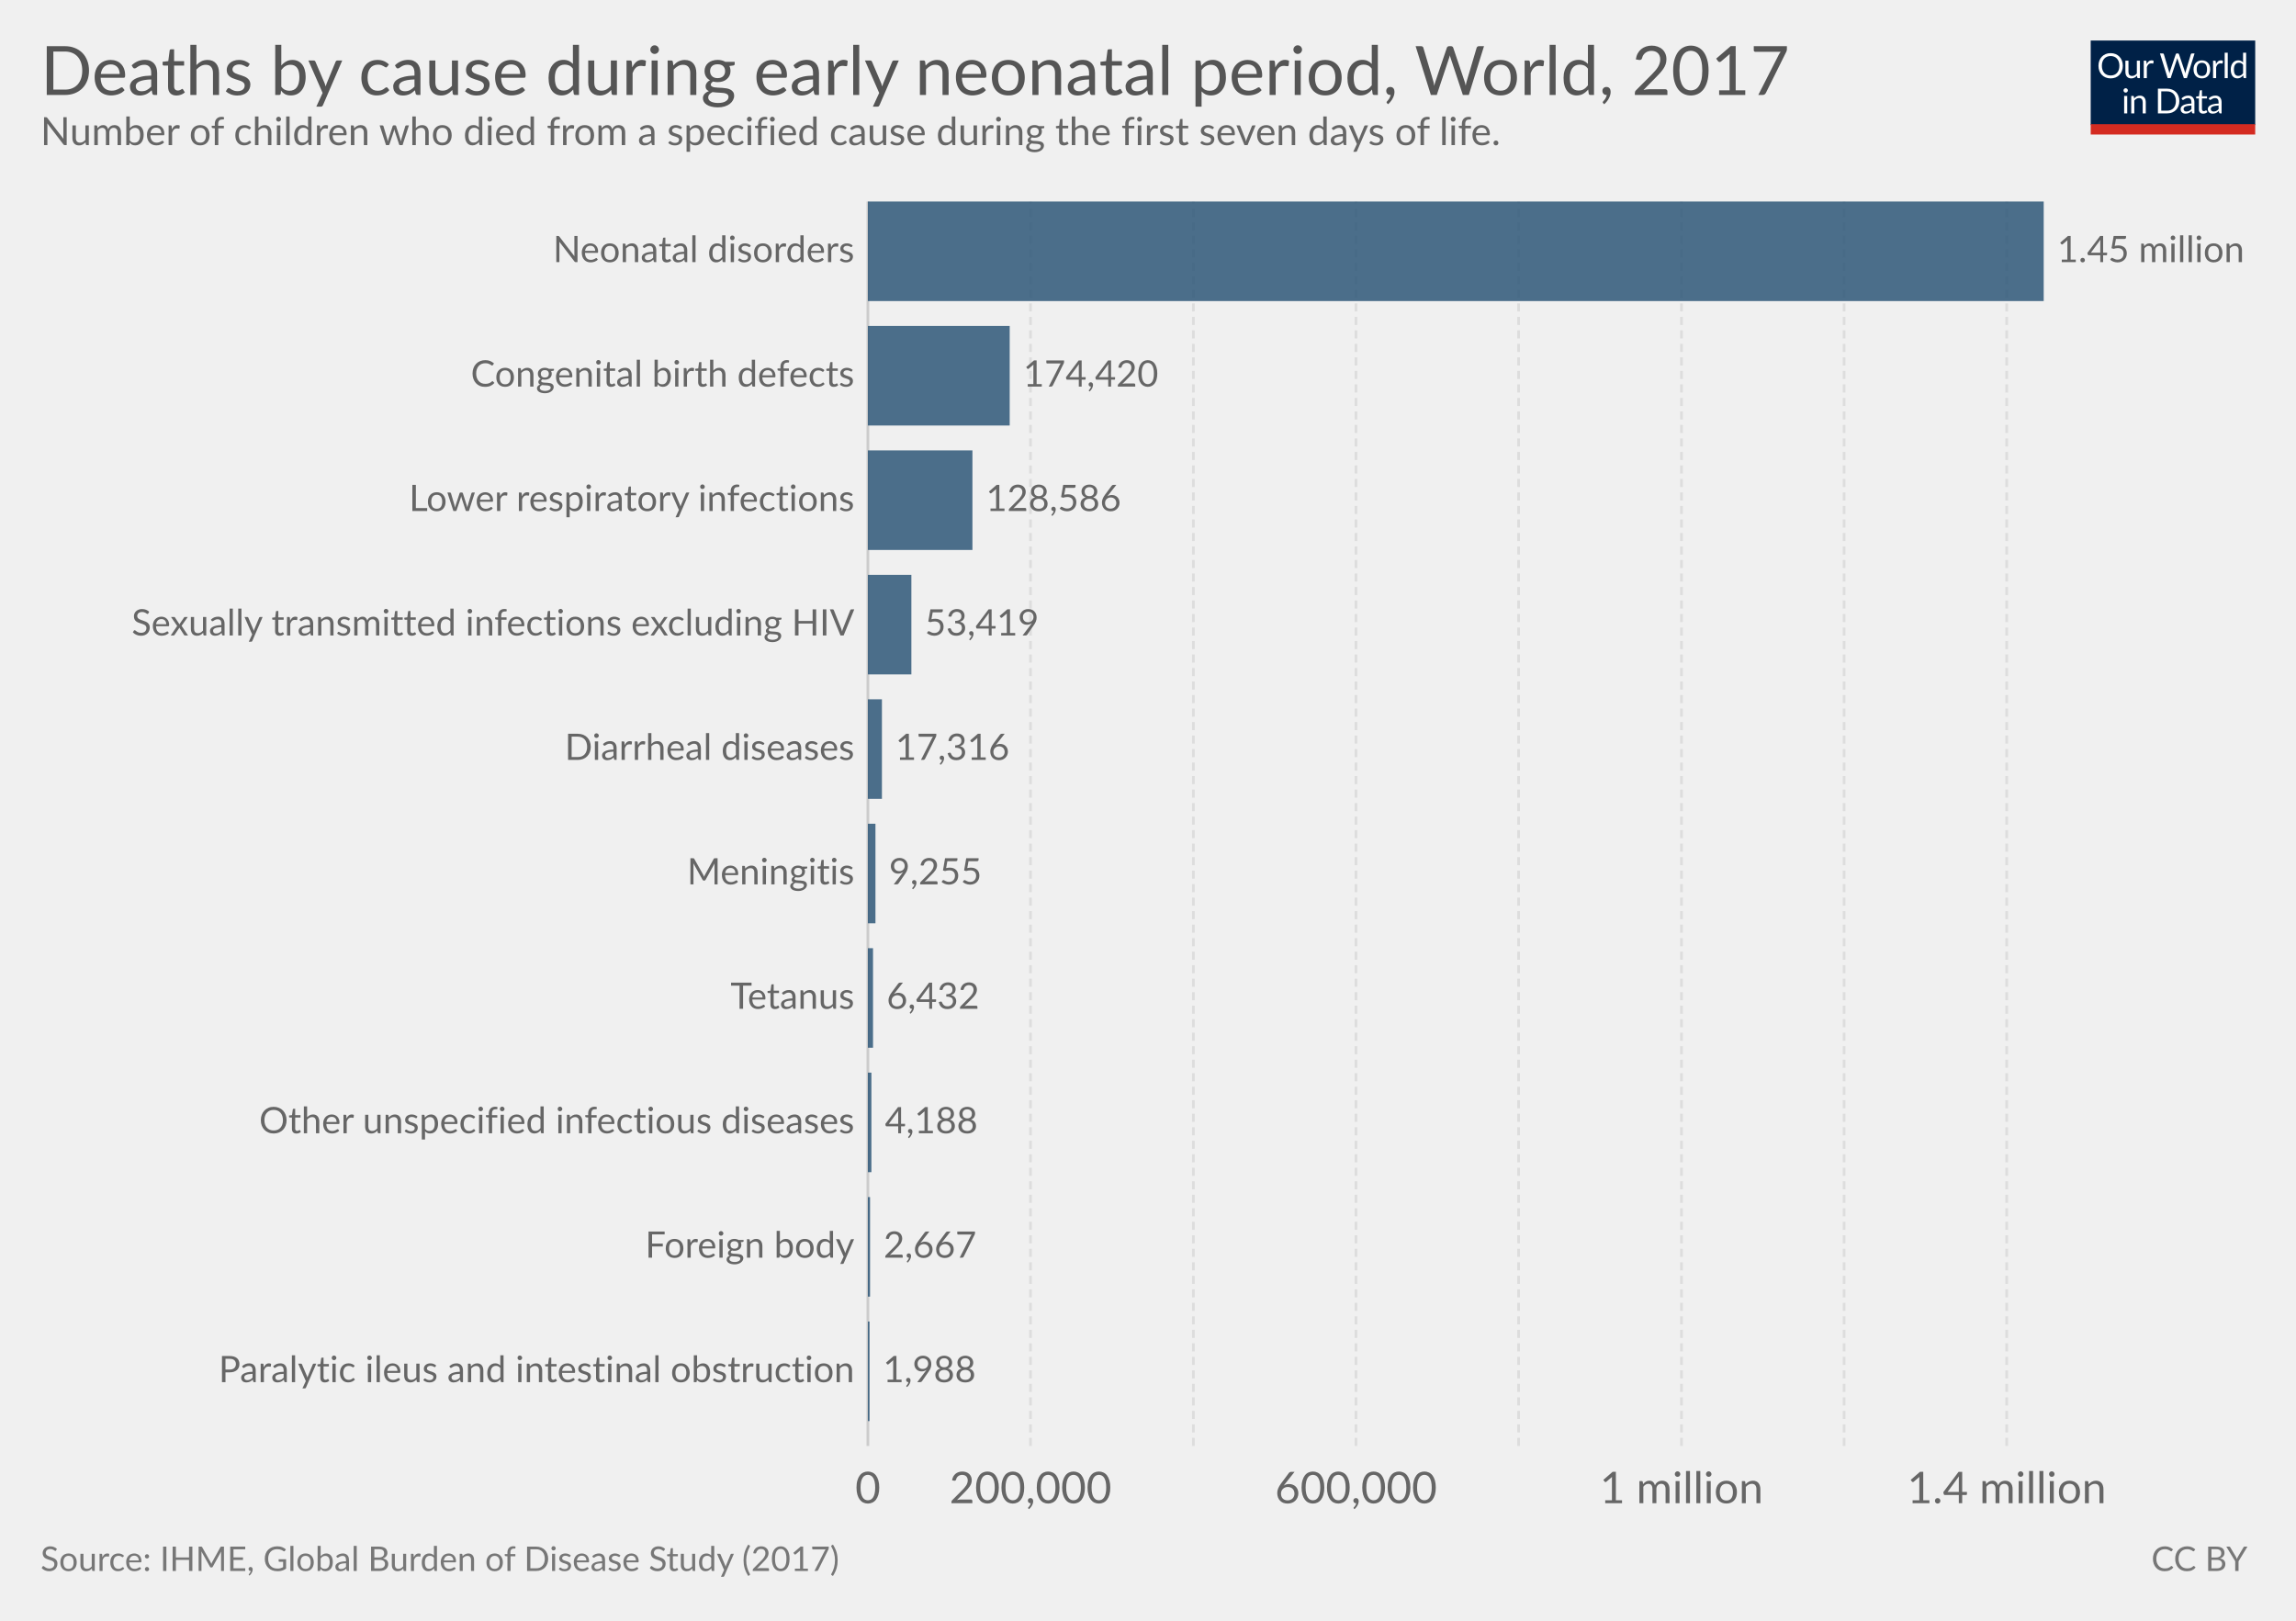
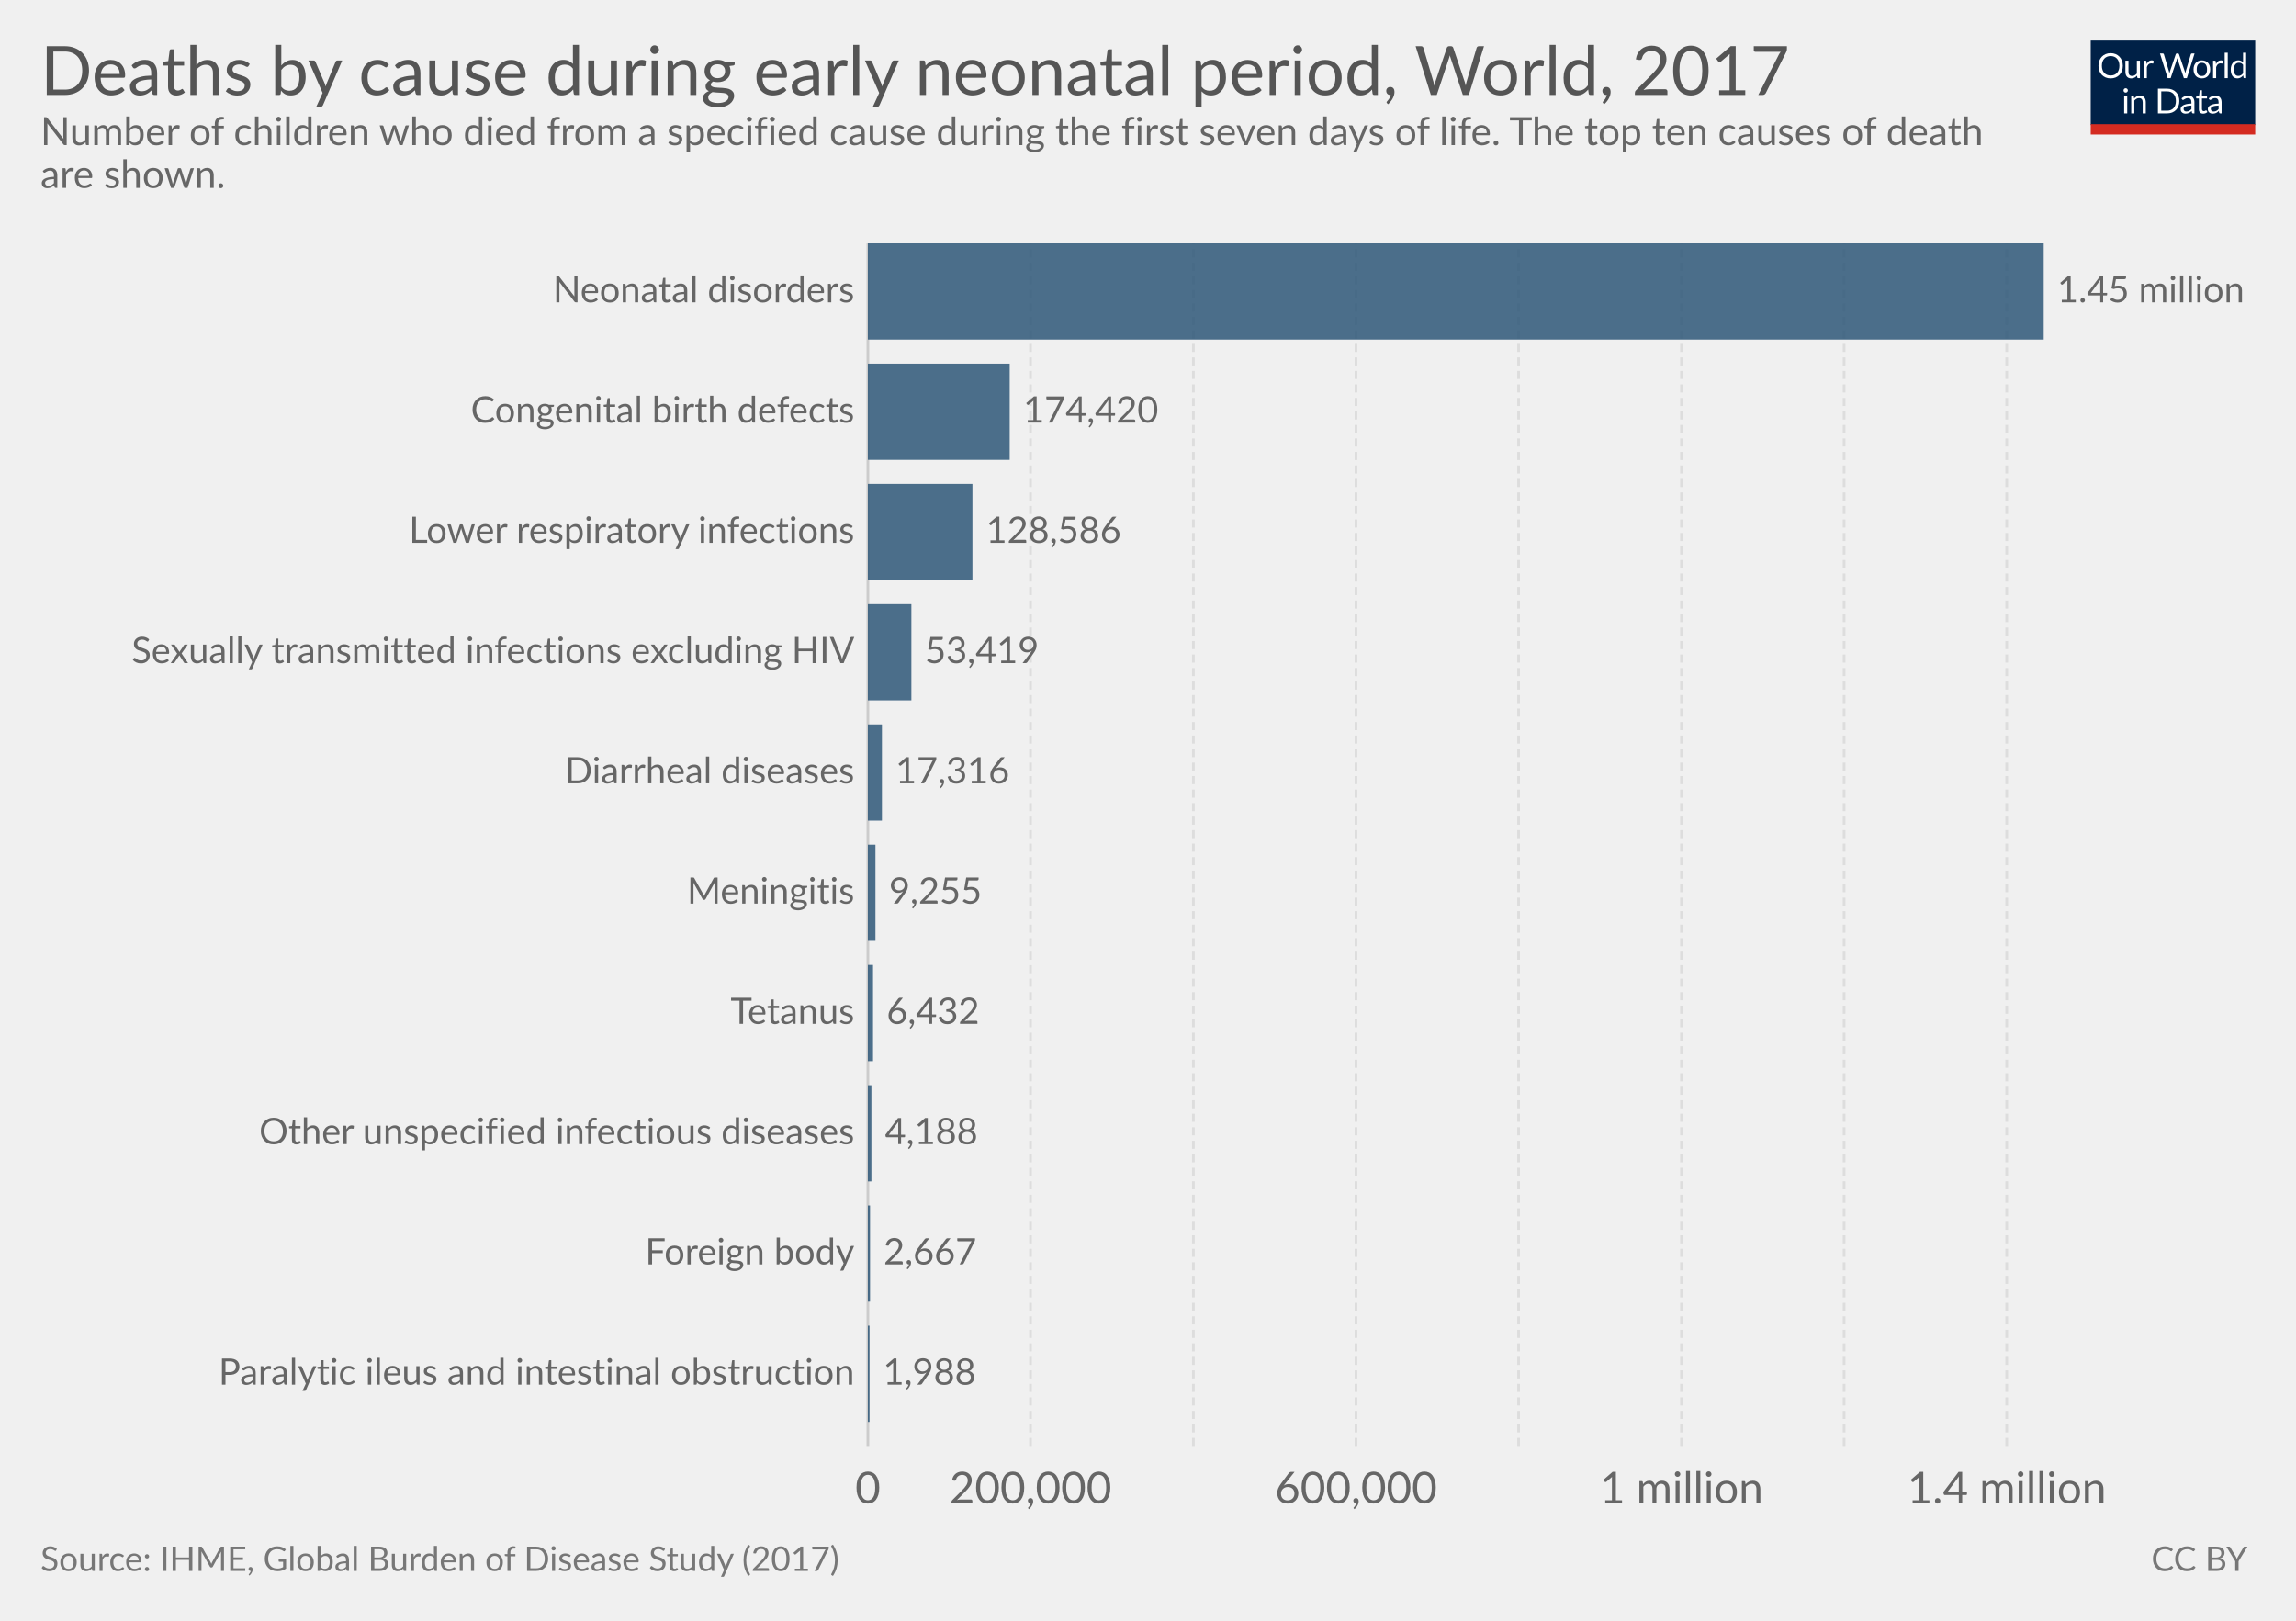
<svg xmlns="http://www.w3.org/2000/svg" version="1.1" style="font-family:Lato, 'Helvetica Neue', Helvetica, Arial, sans-serif;font-size:18px;background-color:white;text-rendering:optimizeLegibility;-webkit-font-smoothing:antialiased" width="850" height="600">
  <g class="HeaderView">
    <g transform="translate(774, 15) scale(0.29)">
      <svg width="210" height="120" viewBox="0 0 210 120" fill="none">
        <g clip-path="url(#clip0)">
          <path d="M0 0H210V107.89H0V0Z" fill="#002147" />
          <path d="M40.979 32.248C40.979 34.609 40.605 36.78 39.857 38.76C39.109 40.725 38.053 42.419 36.689 43.842C35.325 45.265 33.682 46.372 31.761 47.164C29.854 47.941 27.742 48.33 25.425 48.33C23.107 48.33 20.995 47.941 19.089 47.164C17.182 46.372 15.547 45.265 14.183 43.842C12.819 42.419 11.763 40.725 11.015 38.76C10.267 36.78 9.893 34.609 9.893 32.248C9.893 29.887 10.267 27.723 11.015 25.758C11.763 23.778 12.819 22.077 14.183 20.654C15.547 19.217 17.182 18.102 19.089 17.31C20.995 16.518 23.107 16.122 25.425 16.122C27.742 16.122 29.854 16.518 31.761 17.31C33.682 18.102 35.325 19.217 36.689 20.654C38.053 22.077 39.109 23.778 39.857 25.758C40.605 27.723 40.979 29.887 40.979 32.248ZM36.601 32.248C36.601 30.312 36.337 28.574 35.809 27.034C35.281 25.494 34.533 24.196 33.565 23.14C32.597 22.069 31.423 21.248 30.045 20.676C28.666 20.104 27.126 19.818 25.425 19.818C23.738 19.818 22.205 20.104 20.827 20.676C19.448 21.248 18.267 22.069 17.285 23.14C16.317 24.196 15.569 25.494 15.041 27.034C14.513 28.574 14.249 30.312 14.249 32.248C14.249 34.184 14.513 35.922 15.041 37.462C15.569 38.987 16.317 40.285 17.285 41.356C18.267 42.412 19.448 43.226 20.827 43.798C22.205 44.355 23.738 44.634 25.425 44.634C27.126 44.634 28.666 44.355 30.045 43.798C31.423 43.226 32.597 42.412 33.565 41.356C34.533 40.285 35.281 38.987 35.809 37.462C36.337 35.922 36.601 34.184 36.601 32.248ZM62.823 25.714V48H60.491C59.934 48 59.582 47.729 59.435 47.186L59.127 44.788C58.159 45.859 57.074 46.724 55.871 47.384C54.669 48.029 53.29 48.352 51.735 48.352C50.518 48.352 49.44 48.154 48.501 47.758C47.577 47.347 46.8 46.775 46.169 46.042C45.539 45.309 45.062 44.421 44.739 43.38C44.431 42.339 44.277 41.187 44.277 39.926V25.714H48.193V39.926C48.193 41.613 48.575 42.918 49.337 43.842C50.115 44.766 51.295 45.228 52.879 45.228C54.038 45.228 55.116 44.957 56.113 44.414C57.125 43.857 58.057 43.094 58.907 42.126V25.714H62.823ZM71.43 30.18C72.135 28.655 73 27.467 74.027 26.616C75.053 25.751 76.307 25.318 77.789 25.318C78.258 25.318 78.705 25.369 79.131 25.472C79.571 25.575 79.959 25.736 80.297 25.956L80.011 28.882C79.923 29.249 79.703 29.432 79.351 29.432C79.145 29.432 78.845 29.388 78.449 29.3C78.053 29.212 77.605 29.168 77.107 29.168C76.403 29.168 75.772 29.271 75.215 29.476C74.672 29.681 74.181 29.989 73.741 30.4C73.315 30.796 72.927 31.295 72.575 31.896C72.237 32.483 71.929 33.157 71.651 33.92V48H67.713V25.714H69.957C70.382 25.714 70.675 25.795 70.837 25.956C70.998 26.117 71.108 26.396 71.167 26.792L71.43 30.18ZM132.589 16.474L122.755 48H118.927L110.941 23.954C110.867 23.719 110.794 23.47 110.721 23.206C110.662 22.942 110.596 22.663 110.523 22.37C110.449 22.663 110.376 22.942 110.303 23.206C110.23 23.47 110.156 23.719 110.083 23.954L102.053 48H98.225L88.391 16.474H91.933C92.314 16.474 92.629 16.569 92.879 16.76C93.143 16.951 93.311 17.193 93.385 17.486L99.897 39.398C99.999 39.794 100.095 40.219 100.183 40.674C100.285 41.129 100.381 41.613 100.469 42.126C100.571 41.613 100.674 41.129 100.777 40.674C100.894 40.205 101.019 39.779 101.151 39.398L108.565 17.486C108.653 17.237 108.821 17.009 109.071 16.804C109.335 16.584 109.65 16.474 110.017 16.474H111.249C111.63 16.474 111.938 16.569 112.173 16.76C112.407 16.951 112.583 17.193 112.701 17.486L120.093 39.398C120.225 39.779 120.342 40.19 120.445 40.63C120.562 41.07 120.672 41.532 120.775 42.016C120.848 41.532 120.929 41.07 121.017 40.63C121.105 40.19 121.2 39.779 121.303 39.398L127.837 17.486C127.91 17.222 128.072 16.987 128.321 16.782C128.585 16.577 128.9 16.474 129.267 16.474H132.589ZM141.94 25.362C143.568 25.362 145.034 25.633 146.34 26.176C147.645 26.719 148.76 27.489 149.684 28.486C150.608 29.483 151.312 30.693 151.796 32.116C152.294 33.524 152.544 35.101 152.544 36.846C152.544 38.606 152.294 40.19 151.796 41.598C151.312 43.006 150.608 44.209 149.684 45.206C148.76 46.203 147.645 46.973 146.34 47.516C145.034 48.044 143.568 48.308 141.94 48.308C140.297 48.308 138.816 48.044 137.496 47.516C136.19 46.973 135.076 46.203 134.152 45.206C133.228 44.209 132.516 43.006 132.018 41.598C131.534 40.19 131.292 38.606 131.292 36.846C131.292 35.101 131.534 33.524 132.018 32.116C132.516 30.693 133.228 29.483 134.152 28.486C135.076 27.489 136.19 26.719 137.496 26.176C138.816 25.633 140.297 25.362 141.94 25.362ZM141.94 45.25C144.14 45.25 145.782 44.517 146.868 43.05C147.953 41.569 148.496 39.508 148.496 36.868C148.496 34.213 147.953 32.145 146.868 30.664C145.782 29.183 144.14 28.442 141.94 28.442C140.825 28.442 139.85 28.633 139.014 29.014C138.192 29.395 137.503 29.945 136.946 30.664C136.403 31.383 135.992 32.27 135.714 33.326C135.45 34.367 135.318 35.548 135.318 36.868C135.318 39.508 135.86 41.569 136.946 43.05C138.046 44.517 139.71 45.25 141.94 45.25ZM159.908 30.18C160.612 28.655 161.478 27.467 162.504 26.616C163.531 25.751 164.785 25.318 166.266 25.318C166.736 25.318 167.183 25.369 167.608 25.472C168.048 25.575 168.437 25.736 168.774 25.956L168.488 28.882C168.4 29.249 168.18 29.432 167.828 29.432C167.623 29.432 167.322 29.388 166.926 29.3C166.53 29.212 166.083 29.168 165.584 29.168C164.88 29.168 164.25 29.271 163.692 29.476C163.15 29.681 162.658 29.989 162.218 30.4C161.793 30.796 161.404 31.295 161.052 31.896C160.715 32.483 160.407 33.157 160.128 33.92V48H156.19V25.714H158.434C158.86 25.714 159.153 25.795 159.314 25.956C159.476 26.117 159.586 26.396 159.644 26.792L159.908 30.18ZM174.946 15.594V48H171.03V15.594H174.946ZM194.496 31.016C193.763 30.033 192.971 29.351 192.12 28.97C191.269 28.574 190.316 28.376 189.26 28.376C187.192 28.376 185.601 29.117 184.486 30.598C183.371 32.079 182.814 34.191 182.814 36.934C182.814 38.386 182.939 39.633 183.188 40.674C183.437 41.701 183.804 42.551 184.288 43.226C184.772 43.886 185.366 44.37 186.07 44.678C186.774 44.986 187.573 45.14 188.468 45.14C189.759 45.14 190.881 44.847 191.834 44.26C192.802 43.673 193.689 42.845 194.496 41.774V31.016ZM198.412 15.594V48H196.08C195.523 48 195.171 47.729 195.024 47.186L194.672 44.48C193.719 45.624 192.633 46.548 191.416 47.252C190.199 47.956 188.791 48.308 187.192 48.308C185.916 48.308 184.757 48.066 183.716 47.582C182.675 47.083 181.787 46.357 181.054 45.404C180.321 44.451 179.756 43.263 179.36 41.84C178.964 40.417 178.766 38.782 178.766 36.934C178.766 35.291 178.986 33.766 179.426 32.358C179.866 30.935 180.497 29.703 181.318 28.662C182.139 27.621 183.144 26.807 184.332 26.22C185.535 25.619 186.884 25.318 188.38 25.318C189.744 25.318 190.91 25.553 191.878 26.022C192.861 26.477 193.733 27.115 194.496 27.936V15.594H198.412ZM46.614 70.714V93H42.698V70.714H46.614ZM47.45 63.718C47.45 64.099 47.369 64.459 47.208 64.796C47.061 65.119 46.856 65.412 46.592 65.676C46.343 65.925 46.042 66.123 45.69 66.27C45.352 66.417 44.993 66.49 44.612 66.49C44.23 66.49 43.871 66.417 43.534 66.27C43.211 66.123 42.925 65.925 42.676 65.676C42.426 65.412 42.228 65.119 42.082 64.796C41.935 64.459 41.862 64.099 41.862 63.718C41.862 63.337 41.935 62.977 42.082 62.64C42.228 62.288 42.426 61.987 42.676 61.738C42.925 61.474 43.211 61.269 43.534 61.122C43.871 60.975 44.23 60.902 44.612 60.902C44.993 60.902 45.352 60.975 45.69 61.122C46.042 61.269 46.343 61.474 46.592 61.738C46.856 61.987 47.061 62.288 47.208 62.64C47.369 62.977 47.45 63.337 47.45 63.718ZM55.424 73.948C55.908 73.405 56.422 72.914 56.964 72.474C57.507 72.034 58.079 71.66 58.68 71.352C59.296 71.029 59.941 70.787 60.616 70.626C61.306 70.45 62.046 70.362 62.838 70.362C64.055 70.362 65.126 70.567 66.05 70.978C66.989 71.374 67.766 71.946 68.382 72.694C69.013 73.427 69.49 74.315 69.812 75.356C70.135 76.397 70.296 77.549 70.296 78.81V93H66.358V78.81C66.358 77.123 65.969 75.818 65.192 74.894C64.43 73.955 63.264 73.486 61.694 73.486C60.535 73.486 59.45 73.765 58.438 74.322C57.441 74.879 56.517 75.635 55.666 76.588V93H51.728V70.714H54.082C54.639 70.714 54.984 70.985 55.116 71.528L55.424 73.948ZM113.129 77.248C113.129 79.609 112.755 81.758 112.007 83.694C111.259 85.63 110.203 87.287 108.839 88.666C107.475 90.045 105.832 91.115 103.911 91.878C102.004 92.626 99.892 93 97.575 93H85.805V61.474H97.575C99.892 61.474 102.004 61.855 103.911 62.618C105.832 63.366 107.475 64.437 108.839 65.83C110.203 67.209 111.259 68.866 112.007 70.802C112.755 72.738 113.129 74.887 113.129 77.248ZM108.751 77.248C108.751 75.312 108.487 73.581 107.959 72.056C107.431 70.531 106.683 69.24 105.715 68.184C104.747 67.128 103.574 66.321 102.195 65.764C100.816 65.207 99.276 64.928 97.575 64.928H90.073V89.546H97.575C99.276 89.546 100.816 89.267 102.195 88.71C103.574 88.153 104.747 87.353 105.715 86.312C106.683 85.256 107.431 83.965 107.959 82.44C108.487 80.915 108.751 79.184 108.751 77.248ZM128.553 82.968C126.749 83.027 125.209 83.173 123.933 83.408C122.672 83.628 121.638 83.921 120.831 84.288C120.039 84.655 119.46 85.087 119.093 85.586C118.741 86.085 118.565 86.642 118.565 87.258C118.565 87.845 118.661 88.351 118.851 88.776C119.042 89.201 119.299 89.553 119.621 89.832C119.959 90.096 120.347 90.294 120.787 90.426C121.242 90.543 121.726 90.602 122.239 90.602C122.929 90.602 123.559 90.536 124.131 90.404C124.703 90.257 125.239 90.052 125.737 89.788C126.251 89.524 126.735 89.209 127.189 88.842C127.659 88.475 128.113 88.057 128.553 87.588V82.968ZM115.903 73.86C117.135 72.672 118.463 71.785 119.885 71.198C121.308 70.611 122.885 70.318 124.615 70.318C125.862 70.318 126.969 70.523 127.937 70.934C128.905 71.345 129.719 71.917 130.379 72.65C131.039 73.383 131.538 74.271 131.875 75.312C132.213 76.353 132.381 77.497 132.381 78.744V93H130.643C130.262 93 129.969 92.941 129.763 92.824C129.558 92.692 129.397 92.443 129.279 92.076L128.839 89.964C128.253 90.507 127.681 90.991 127.123 91.416C126.566 91.827 125.979 92.179 125.363 92.472C124.747 92.751 124.087 92.963 123.383 93.11C122.694 93.271 121.924 93.352 121.073 93.352C120.208 93.352 119.394 93.235 118.631 93C117.869 92.751 117.201 92.384 116.629 91.9C116.072 91.416 115.625 90.807 115.287 90.074C114.965 89.326 114.803 88.446 114.803 87.434C114.803 86.554 115.045 85.711 115.529 84.904C116.013 84.083 116.798 83.357 117.883 82.726C118.969 82.095 120.384 81.582 122.129 81.186C123.875 80.775 126.016 80.541 128.553 80.482V78.744C128.553 77.013 128.179 75.708 127.431 74.828C126.683 73.933 125.591 73.486 124.153 73.486C123.185 73.486 122.371 73.611 121.711 73.86C121.066 74.095 120.501 74.366 120.017 74.674C119.548 74.967 119.137 75.239 118.785 75.488C118.448 75.723 118.111 75.84 117.773 75.84C117.509 75.84 117.282 75.774 117.091 75.642C116.901 75.495 116.739 75.319 116.607 75.114L115.903 73.86ZM143.568 93.352C141.808 93.352 140.451 92.861 139.498 91.878C138.559 90.895 138.09 89.48 138.09 87.632V73.992H135.406C135.171 73.992 134.973 73.926 134.812 73.794C134.65 73.647 134.57 73.427 134.57 73.134V71.572L138.222 71.11L139.124 64.224C139.168 64.004 139.263 63.828 139.41 63.696C139.571 63.549 139.776 63.476 140.026 63.476H142.006V71.154H148.452V73.992H142.006V87.368C142.006 88.307 142.233 89.003 142.688 89.458C143.142 89.913 143.729 90.14 144.448 90.14C144.858 90.14 145.21 90.089 145.504 89.986C145.812 89.869 146.076 89.744 146.296 89.612C146.516 89.48 146.699 89.363 146.846 89.26C147.007 89.143 147.146 89.084 147.264 89.084C147.469 89.084 147.652 89.209 147.814 89.458L148.958 91.328C148.283 91.959 147.469 92.457 146.516 92.824C145.562 93.176 144.58 93.352 143.568 93.352ZM163.253 82.968C161.449 83.027 159.909 83.173 158.633 83.408C157.372 83.628 156.338 83.921 155.531 84.288C154.739 84.655 154.16 85.087 153.793 85.586C153.441 86.085 153.265 86.642 153.265 87.258C153.265 87.845 153.36 88.351 153.551 88.776C153.742 89.201 153.998 89.553 154.321 89.832C154.658 90.096 155.047 90.294 155.487 90.426C155.942 90.543 156.426 90.602 156.939 90.602C157.628 90.602 158.259 90.536 158.831 90.404C159.403 90.257 159.938 90.052 160.437 89.788C160.95 89.524 161.434 89.209 161.889 88.842C162.358 88.475 162.813 88.057 163.253 87.588V82.968ZM150.603 73.86C151.835 72.672 153.162 71.785 154.585 71.198C156.008 70.611 157.584 70.318 159.315 70.318C160.562 70.318 161.669 70.523 162.637 70.934C163.605 71.345 164.419 71.917 165.079 72.65C165.739 73.383 166.238 74.271 166.575 75.312C166.912 76.353 167.081 77.497 167.081 78.744V93H165.343C164.962 93 164.668 92.941 164.463 92.824C164.258 92.692 164.096 92.443 163.979 92.076L163.539 89.964C162.952 90.507 162.38 90.991 161.823 91.416C161.266 91.827 160.679 92.179 160.063 92.472C159.447 92.751 158.787 92.963 158.083 93.11C157.394 93.271 156.624 93.352 155.773 93.352C154.908 93.352 154.094 93.235 153.331 93C152.568 92.751 151.901 92.384 151.329 91.9C150.772 91.416 150.324 90.807 149.987 90.074C149.664 89.326 149.503 88.446 149.503 87.434C149.503 86.554 149.745 85.711 150.229 84.904C150.713 84.083 151.498 83.357 152.583 82.726C153.668 82.095 155.084 81.582 156.829 81.186C158.574 80.775 160.716 80.541 163.253 80.482V78.744C163.253 77.013 162.879 75.708 162.131 74.828C161.383 73.933 160.29 73.486 158.853 73.486C157.885 73.486 157.071 73.611 156.411 73.86C155.766 74.095 155.201 74.366 154.717 74.674C154.248 74.967 153.837 75.239 153.485 75.488C153.148 75.723 152.81 75.84 152.473 75.84C152.209 75.84 151.982 75.774 151.791 75.642C151.6 75.495 151.439 75.319 151.307 75.114L150.603 73.86Z" fill="white" />
          <rect y="106.789" width="210" height="13.211" fill="#D42B21" />
        </g>
        <defs>
          <clipPath id="clip0">
            <rect width="210" height="120" fill="white" />
          </clipPath>
        </defs>
      </svg>
    </g>
    <a href="https://ourworldindata.org/grapher/deaths-by-cause-during-early-neonatal-period" target="_blank">
      <text font-size="25.20" x="15.0" y="35.2" fill="#555">
        <tspan x="15" y="35.16">Deaths by cause during early neonatal period, World, 2017</tspan>
      </text>
    </a>
    <text font-size="14.40" x="15.0" y="53.7" fill="#666">
-       <tspan x="15" y="53.72">Number of children who died from a specified cause during the first seven days of life.</tspan>
+       <tspan x="15" y="53.72">Number of children who died from a specified cause during the first seven days of life. The top ten causes of death</tspan>
+       <tspan x="15" y="69.56">are shown.</tspan>
    </text>
  </g>
  <g class="DiscreteBarChart">
-     <rect x="15" y="74.6" width="810" height="481.9" opacity="0" fill="rgba(255,255,255,0)" />
+     <rect x="15" y="90.1" width="810" height="466.4" opacity="0" fill="rgba(255,255,255,0)" />
    <g class="HorizontalAxis">
      <text x="321.3" y="556.5" fill="#666" text-anchor="middle" font-size="16.2">0</text>
      <text x="381.5" y="556.5" fill="#666" text-anchor="middle" font-size="16.2">200,000</text>
      <text x="502" y="556.5" fill="#666" text-anchor="middle" font-size="16.2">600,000</text>
      <text x="622.5" y="556.5" fill="#666" text-anchor="middle" font-size="16.2">1 million</text>
      <text x="742.9" y="556.5" fill="#666" text-anchor="middle" font-size="16.2">1.4 million</text>
    </g>
    <g class="AxisGridLines">
-       <line x1="321.3" y1="535.30" x2="321.3" y2="74.60" stroke="#ccc" />
-       <line x1="381.5" y1="535.30" x2="381.5" y2="74.60" stroke="#ddd" stroke-dasharray="3,2" />
-       <line x1="441.8" y1="535.30" x2="441.8" y2="74.60" stroke="#ddd" stroke-dasharray="3,2" />
-       <line x1="502" y1="535.30" x2="502" y2="74.60" stroke="#ddd" stroke-dasharray="3,2" />
-       <line x1="562.2" y1="535.30" x2="562.2" y2="74.60" stroke="#ddd" stroke-dasharray="3,2" />
-       <line x1="622.5" y1="535.30" x2="622.5" y2="74.60" stroke="#ddd" stroke-dasharray="3,2" />
-       <line x1="682.7" y1="535.30" x2="682.7" y2="74.60" stroke="#ddd" stroke-dasharray="3,2" />
-       <line x1="742.9" y1="535.30" x2="742.9" y2="74.60" stroke="#ddd" stroke-dasharray="3,2" />
+       <line x1="321.3" y1="535.30" x2="321.3" y2="90.10" stroke="#ccc" />
+       <line x1="381.5" y1="535.30" x2="381.5" y2="90.10" stroke="#ddd" stroke-dasharray="3,2" />
+       <line x1="441.8" y1="535.30" x2="441.8" y2="90.10" stroke="#ddd" stroke-dasharray="3,2" />
+       <line x1="502" y1="535.30" x2="502" y2="90.10" stroke="#ddd" stroke-dasharray="3,2" />
+       <line x1="562.2" y1="535.30" x2="562.2" y2="90.10" stroke="#ddd" stroke-dasharray="3,2" />
+       <line x1="622.5" y1="535.30" x2="622.5" y2="90.10" stroke="#ddd" stroke-dasharray="3,2" />
+       <line x1="682.7" y1="535.30" x2="682.7" y2="90.10" stroke="#ddd" stroke-dasharray="3,2" />
+       <line x1="742.9" y1="535.30" x2="742.9" y2="90.10" stroke="#ddd" stroke-dasharray="3,2" />
    </g>
-     <g class="bar" transform="translate(0, 93.028)" style="transition:transform 200ms ease">
+     <g class="bar" transform="translate(0, 107.908)" style="transition:transform 200ms ease">
      <text x="0" y="0" transform="translate(316.306, 0)" fill="#666" dominant-baseline="middle" text-anchor="end" font-size="13.5">Neonatal disorders</text>
-       <rect x="0" y="0" transform="translate(321.3, -18.428)" width="435.3" height="36.856" fill="#2E5778" opacity="0.85" style="transition:height 200ms ease" />
+       <rect x="0" y="0" transform="translate(321.3, -17.808)" width="435.3" height="35.616" fill="#2E5778" opacity="0.85" style="transition:height 200ms ease" />
      <text x="0" y="0" transform="translate(761.6, 0)" fill="#666" dominant-baseline="middle" text-anchor="start" font-size="13.5">1.45 million</text>
    </g>
-     <g class="bar" transform="translate(0, 139.098)" style="transition:transform 200ms ease">
+     <g class="bar" transform="translate(0, 152.428)" style="transition:transform 200ms ease">
      <text x="0" y="0" transform="translate(316.306, 0)" fill="#666" dominant-baseline="middle" text-anchor="end" font-size="13.5">Congenital birth defects</text>
-       <rect x="0" y="0" transform="translate(321.3, -18.428)" width="52.5" height="36.856" fill="#2E5778" opacity="0.85" style="transition:height 200ms ease" />
+       <rect x="0" y="0" transform="translate(321.3, -17.808)" width="52.5" height="35.616" fill="#2E5778" opacity="0.85" style="transition:height 200ms ease" />
      <text x="0" y="0" transform="translate(378.8, 0)" fill="#666" dominant-baseline="middle" text-anchor="start" font-size="13.5">174,420</text>
    </g>
-     <g class="bar" transform="translate(0, 185.168)" style="transition:transform 200ms ease">
+     <g class="bar" transform="translate(0, 196.948)" style="transition:transform 200ms ease">
      <text x="0" y="0" transform="translate(316.306, 0)" fill="#666" dominant-baseline="middle" text-anchor="end" font-size="13.5">Lower respiratory infections</text>
-       <rect x="0" y="0" transform="translate(321.3, -18.428)" width="38.7" height="36.856" fill="#2E5778" opacity="0.85" style="transition:height 200ms ease" />
+       <rect x="0" y="0" transform="translate(321.3, -17.808)" width="38.7" height="35.616" fill="#2E5778" opacity="0.85" style="transition:height 200ms ease" />
      <text x="0" y="0" transform="translate(365, 0)" fill="#666" dominant-baseline="middle" text-anchor="start" font-size="13.5">128,586</text>
    </g>
-     <g class="bar" transform="translate(0, 231.238)" style="transition:transform 200ms ease">
+     <g class="bar" transform="translate(0, 241.468)" style="transition:transform 200ms ease">
      <text x="0" y="0" transform="translate(316.306, 0)" fill="#666" dominant-baseline="middle" text-anchor="end" font-size="13.5">Sexually transmitted infections excluding HIV</text>
-       <rect x="0" y="0" transform="translate(321.3, -18.428)" width="16.1" height="36.856" fill="#2E5778" opacity="0.85" style="transition:height 200ms ease" />
+       <rect x="0" y="0" transform="translate(321.3, -17.808)" width="16.1" height="35.616" fill="#2E5778" opacity="0.85" style="transition:height 200ms ease" />
      <text x="0" y="0" transform="translate(342.4, 0)" fill="#666" dominant-baseline="middle" text-anchor="start" font-size="13.5">53,419</text>
    </g>
-     <g class="bar" transform="translate(0, 277.308)" style="transition:transform 200ms ease">
+     <g class="bar" transform="translate(0, 285.988)" style="transition:transform 200ms ease">
      <text x="0" y="0" transform="translate(316.306, 0)" fill="#666" dominant-baseline="middle" text-anchor="end" font-size="13.5">Diarrheal diseases</text>
-       <rect x="0" y="0" transform="translate(321.3, -18.428)" width="5.2" height="36.856" fill="#2E5778" opacity="0.85" style="transition:height 200ms ease" />
+       <rect x="0" y="0" transform="translate(321.3, -17.808)" width="5.2" height="35.616" fill="#2E5778" opacity="0.85" style="transition:height 200ms ease" />
      <text x="0" y="0" transform="translate(331.5, 0)" fill="#666" dominant-baseline="middle" text-anchor="start" font-size="13.5">17,316</text>
    </g>
-     <g class="bar" transform="translate(0, 323.378)" style="transition:transform 200ms ease">
+     <g class="bar" transform="translate(0, 330.508)" style="transition:transform 200ms ease">
      <text x="0" y="0" transform="translate(316.306, 0)" fill="#666" dominant-baseline="middle" text-anchor="end" font-size="13.5">Meningitis</text>
-       <rect x="0" y="0" transform="translate(321.3, -18.428)" width="2.8" height="36.856" fill="#2E5778" opacity="0.85" style="transition:height 200ms ease" />
+       <rect x="0" y="0" transform="translate(321.3, -17.808)" width="2.8" height="35.616" fill="#2E5778" opacity="0.85" style="transition:height 200ms ease" />
      <text x="0" y="0" transform="translate(329.1, 0)" fill="#666" dominant-baseline="middle" text-anchor="start" font-size="13.5">9,255</text>
    </g>
-     <g class="bar" transform="translate(0, 369.448)" style="transition:transform 200ms ease">
+     <g class="bar" transform="translate(0, 375.028)" style="transition:transform 200ms ease">
      <text x="0" y="0" transform="translate(316.306, 0)" fill="#666" dominant-baseline="middle" text-anchor="end" font-size="13.5">Tetanus </text>
-       <rect x="0" y="0" transform="translate(321.3, -18.428)" width="1.9" height="36.856" fill="#2E5778" opacity="0.85" style="transition:height 200ms ease" />
+       <rect x="0" y="0" transform="translate(321.3, -17.808)" width="1.9" height="35.616" fill="#2E5778" opacity="0.85" style="transition:height 200ms ease" />
      <text x="0" y="0" transform="translate(328.2, 0)" fill="#666" dominant-baseline="middle" text-anchor="start" font-size="13.5">6,432</text>
    </g>
-     <g class="bar" transform="translate(0, 415.518)" style="transition:transform 200ms ease">
+     <g class="bar" transform="translate(0, 419.548)" style="transition:transform 200ms ease">
      <text x="0" y="0" transform="translate(316.306, 0)" fill="#666" dominant-baseline="middle" text-anchor="end" font-size="13.5">Other unspecified infectious diseases</text>
-       <rect x="0" y="0" transform="translate(321.3, -18.428)" width="1.3" height="36.856" fill="#2E5778" opacity="0.85" style="transition:height 200ms ease" />
+       <rect x="0" y="0" transform="translate(321.3, -17.808)" width="1.3" height="35.616" fill="#2E5778" opacity="0.85" style="transition:height 200ms ease" />
      <text x="0" y="0" transform="translate(327.6, 0)" fill="#666" dominant-baseline="middle" text-anchor="start" font-size="13.5">4,188</text>
    </g>
-     <g class="bar" transform="translate(0, 461.588)" style="transition:transform 200ms ease">
+     <g class="bar" transform="translate(0, 464.068)" style="transition:transform 200ms ease">
      <text x="0" y="0" transform="translate(316.306, 0)" fill="#666" dominant-baseline="middle" text-anchor="end" font-size="13.5">Foreign body</text>
-       <rect x="0" y="0" transform="translate(321.3, -18.428)" width="0.8" height="36.856" fill="#2E5778" opacity="0.85" style="transition:height 200ms ease" />
+       <rect x="0" y="0" transform="translate(321.3, -17.808)" width="0.8" height="35.616" fill="#2E5778" opacity="0.85" style="transition:height 200ms ease" />
      <text x="0" y="0" transform="translate(327.1, 0)" fill="#666" dominant-baseline="middle" text-anchor="start" font-size="13.5">2,667</text>
    </g>
-     <g class="bar" transform="translate(0, 507.658)" style="transition:transform 200ms ease">
+     <g class="bar" transform="translate(0, 508.588)" style="transition:transform 200ms ease">
      <text x="0" y="0" transform="translate(316.306, 0)" fill="#666" dominant-baseline="middle" text-anchor="end" font-size="13.5">Paralytic ileus and intestinal obstruction</text>
-       <rect x="0" y="0" transform="translate(321.3, -18.428)" width="0.6" height="36.856" fill="#2E5778" opacity="0.85" style="transition:height 200ms ease" />
+       <rect x="0" y="0" transform="translate(321.3, -17.808)" width="0.6" height="35.616" fill="#2E5778" opacity="0.85" style="transition:height 200ms ease" />
      <text x="0" y="0" transform="translate(326.9, 0)" fill="#666" dominant-baseline="middle" text-anchor="start" font-size="13.5">1,988</text>
    </g>
  </g>
  <g class="SourcesFooter" style="fill:#777">
    <g class="clickable" style="fill:#777">
      <text font-size="12.60" x="15.0" y="581.6">
        <tspan x="15" y="581.58">Source: IHME, Global Burden of Disease Study (2017)</tspan>
      </text>
    </g>
    <text font-size="12.60" x="796.4" y="581.6">
      <tspan x="796.444" y="581.58">
        <a style="fill: #777;" class="cclogo" href="http://creativecommons.org/licenses/by/4.0/deed.en_US" target="_blank">CC BY</a>
      </tspan>
    </text>
  </g>
</svg>
